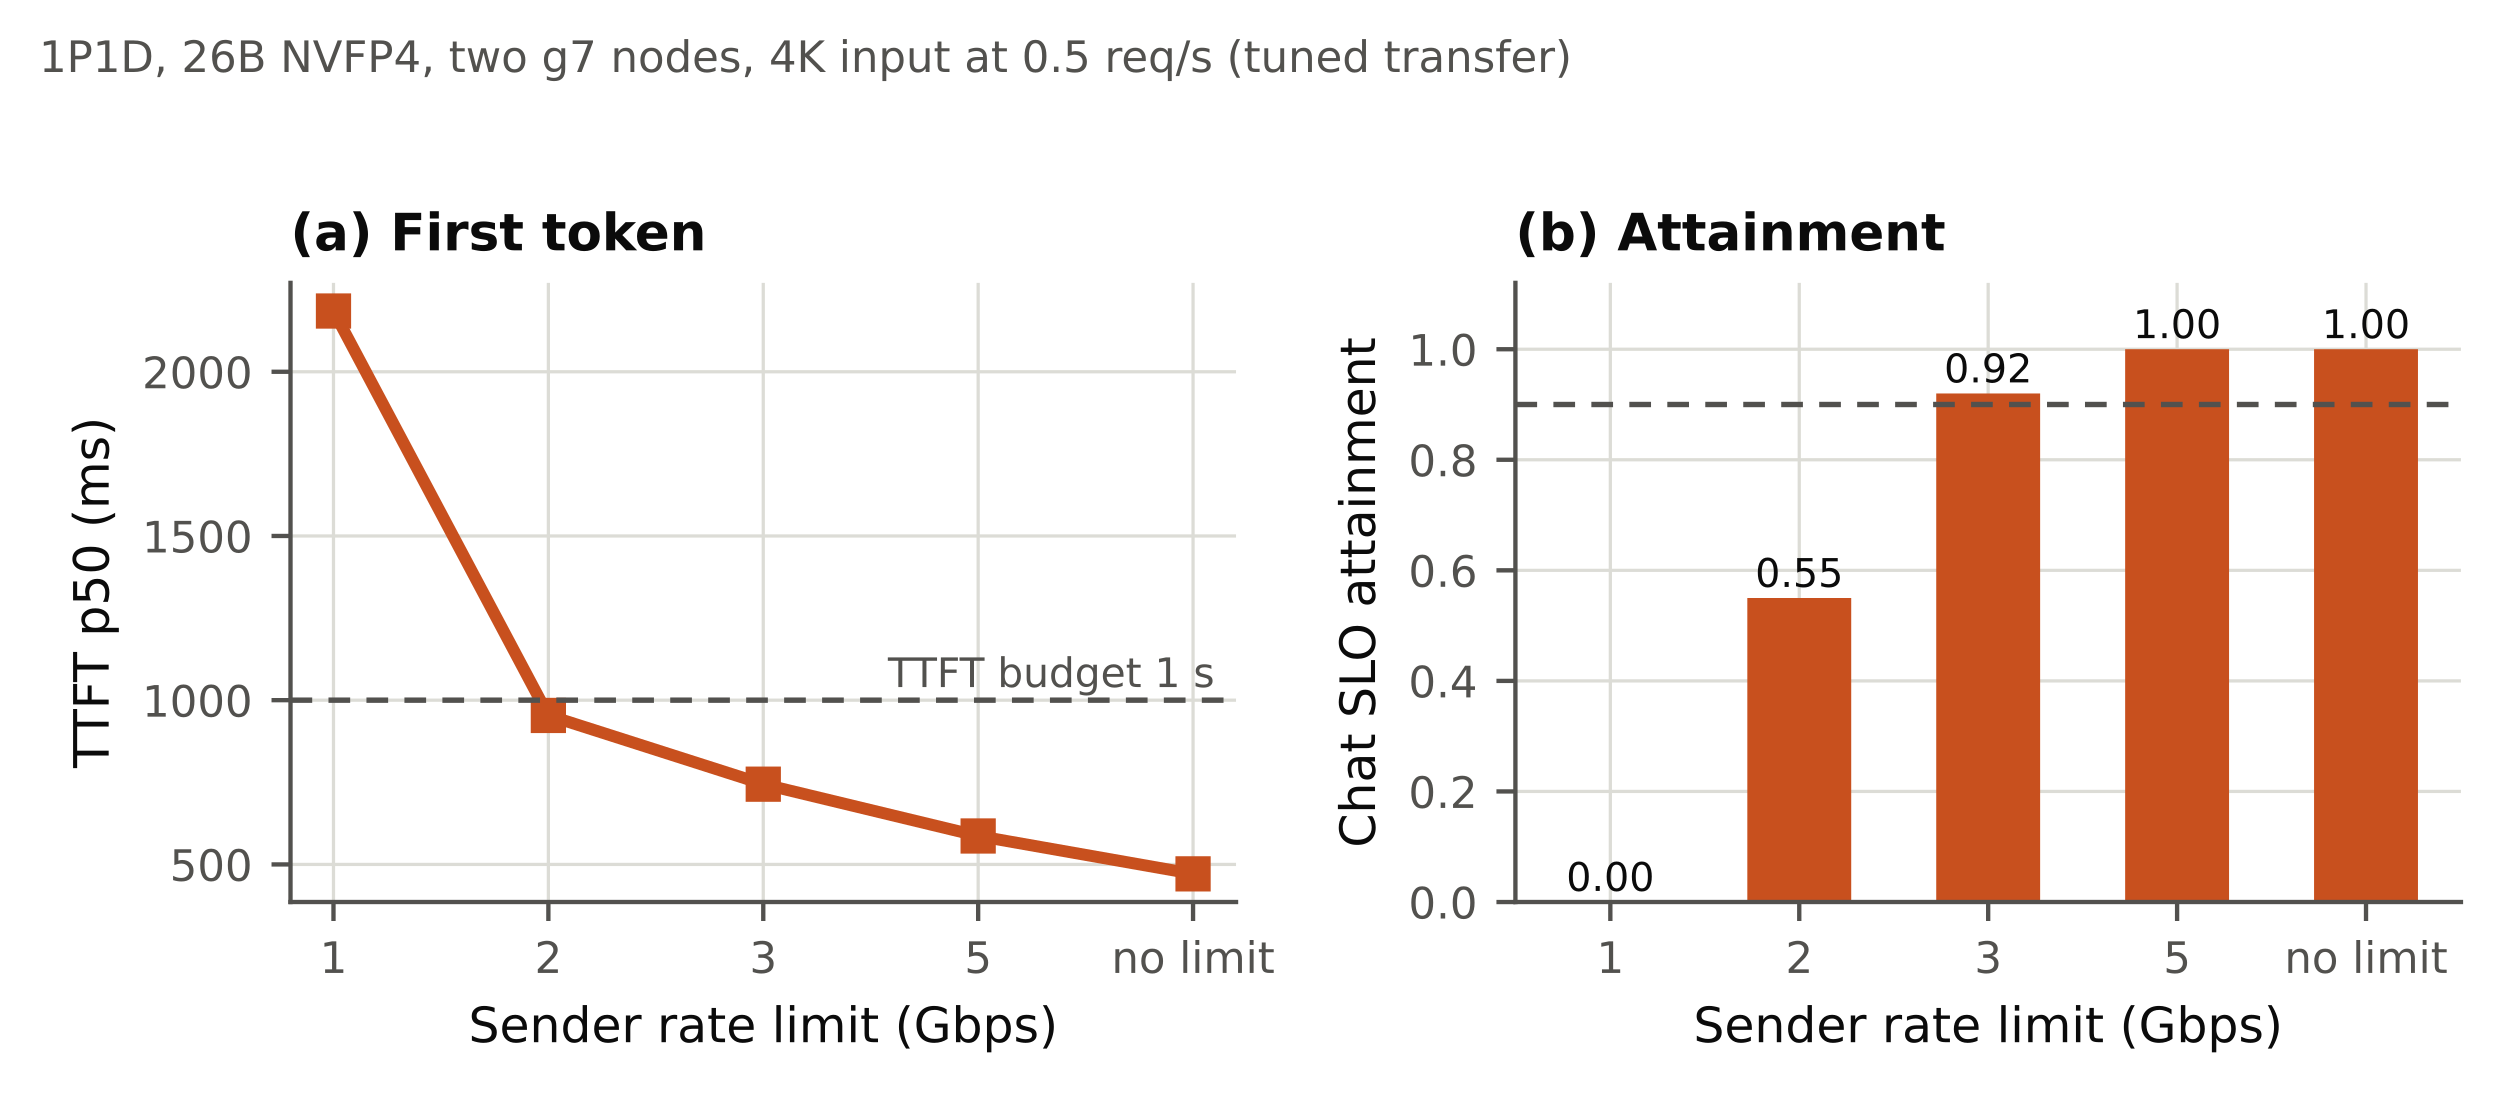
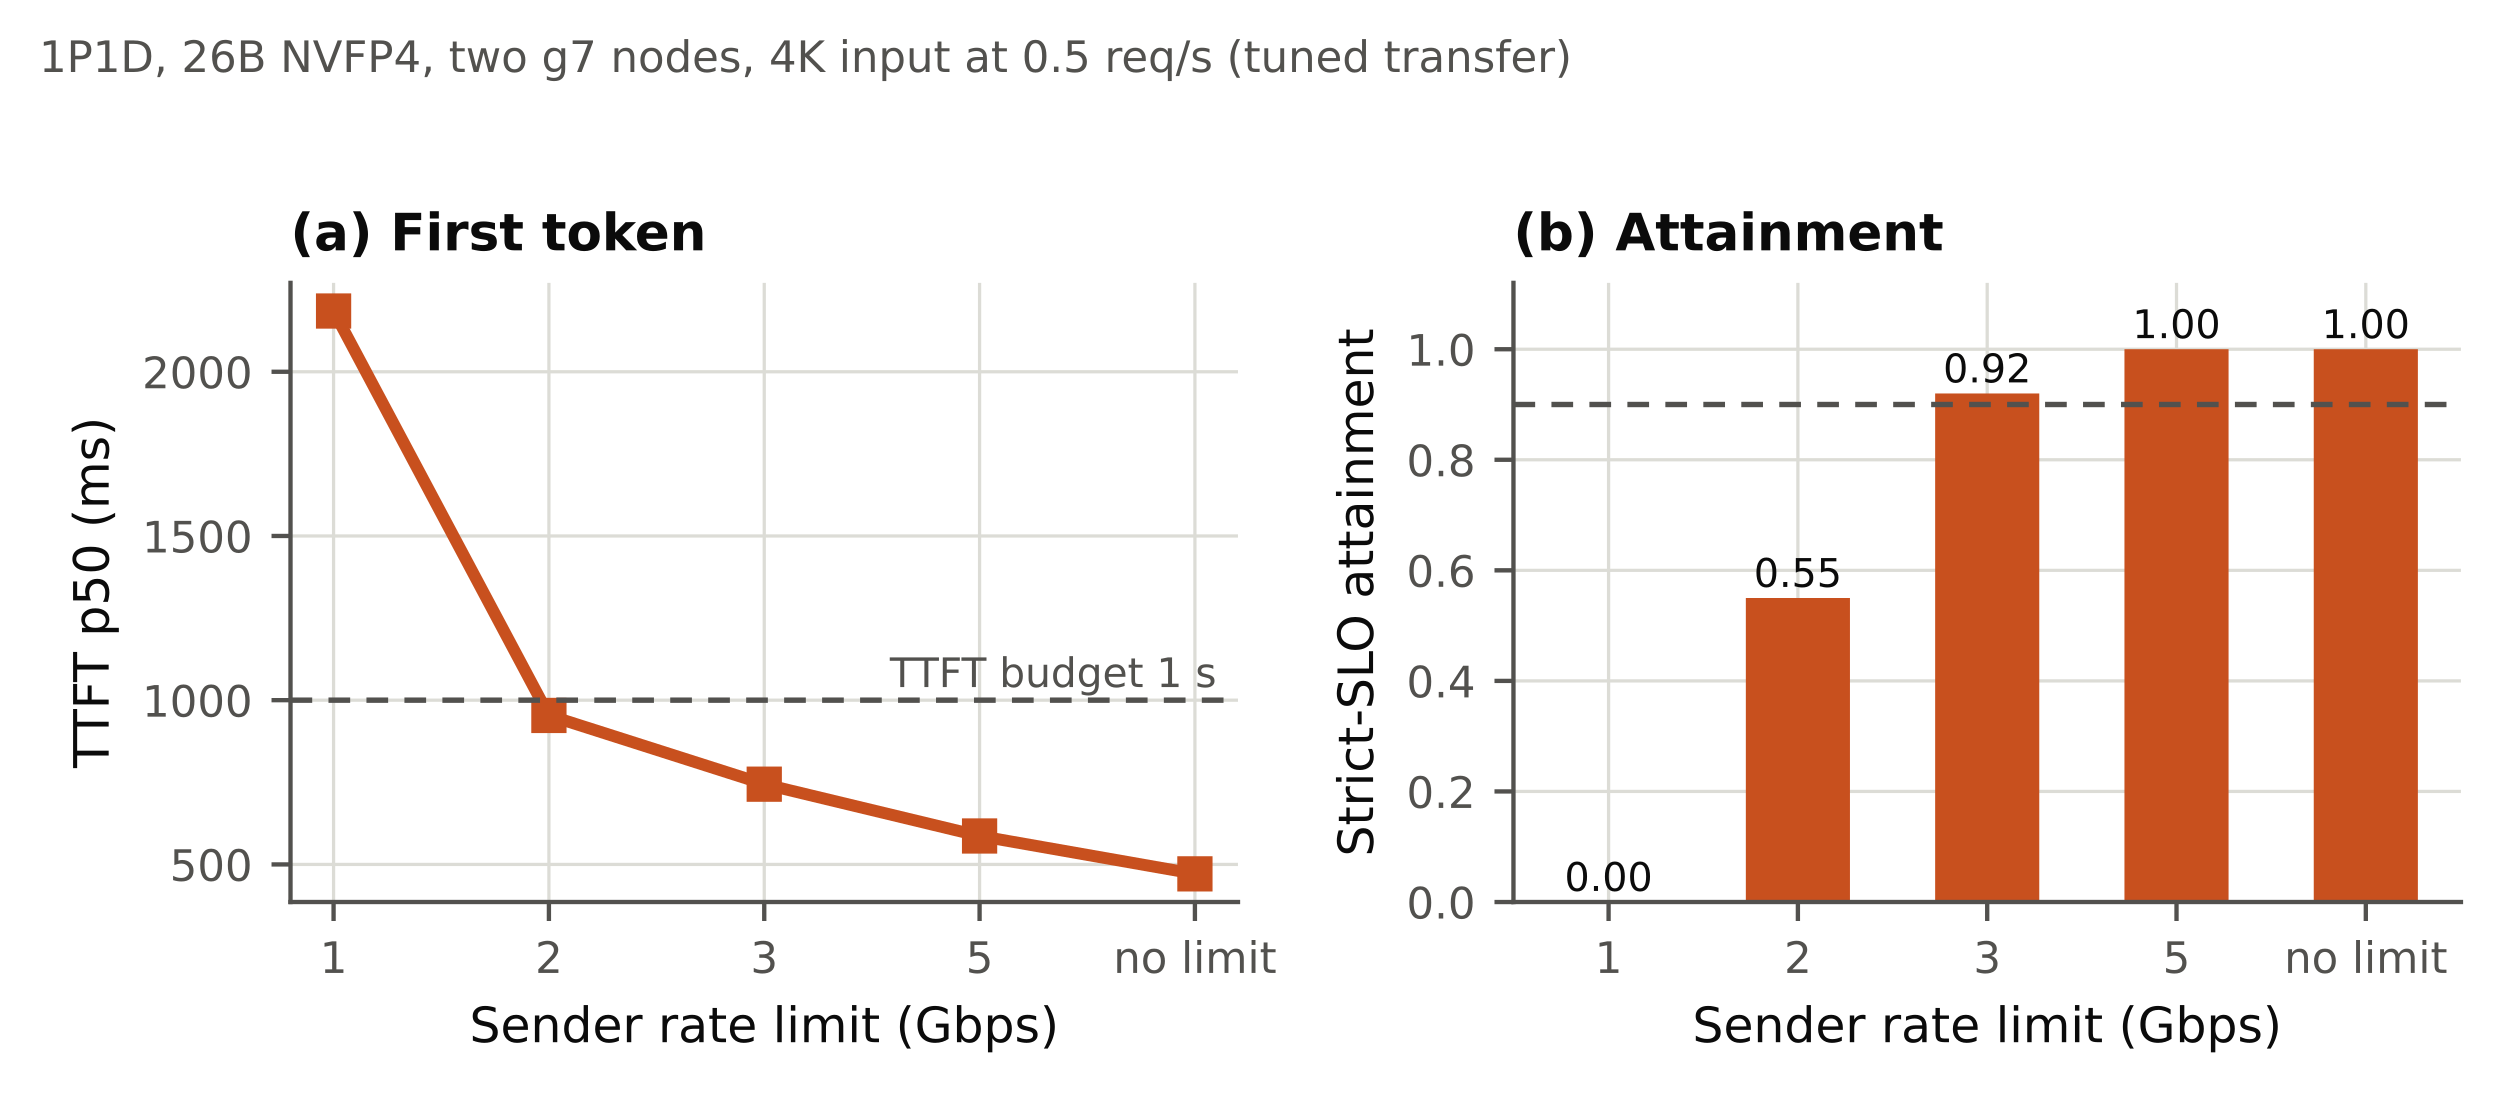
<svg xmlns="http://www.w3.org/2000/svg" xmlns:xlink="http://www.w3.org/1999/xlink" width="460.872pt" height="201.485pt" viewBox="0 0 460.872 201.485" version="1.1">
  <defs>
    <style type="text/css">*{stroke-linejoin: round; stroke-linecap: butt}</style>
  </defs>
  <g id="figure_1">
    <g id="patch_1">
      <path d="M 0 201.485  L 460.872 201.485  L 460.872 0  L 0 0  L 0 201.485  z " style="fill: none" />
    </g>
    <g id="axes_1">
      <g id="patch_2">
-         <path d="M 53.554 166.284  L 227.861 166.284  L 227.861 52.148  L 53.554 52.148  L 53.554 166.284  z " style="fill: none" />
+         <path d="M 53.554 166.284  L 228.221 166.284  L 228.221 52.148  L 53.554 52.148  L 53.554 166.284  z " style="fill: none" />
      </g>
      <g id="matplotlib.axis_1">
        <g id="xtick_1">
          <g id="line2d_1">
-             <path d="M 61.477 166.284  L 61.477 52.148  " clip-path="url(#p28d14d6570)" style="fill: none; stroke: #dcdcd6; stroke-width: 0.6; stroke-linecap: square" />
+             <path d="M 61.494 166.284  L 61.494 52.148  " clip-path="url(#pd3f8768e22)" style="fill: none; stroke: #dcdcd6; stroke-width: 0.6; stroke-linecap: square" />
          </g>
          <g id="line2d_2">
            <defs>
-               <path id="m0e8665df75" d="M 0 0  L 0 3.5  " style="stroke: #52514e; stroke-width: 0.8" />
+               <path id="m4f226233ca" d="M 0 0  L 0 3.5  " style="stroke: #52514e; stroke-width: 0.8" />
            </defs>
            <g>
-               <use xlink:href="#m0e8665df75" x="61.477" y="166.284" style="fill: #52514e; stroke: #52514e; stroke-width: 0.8" />
+               <use xlink:href="#m4f226233ca" x="61.494" y="166.284" style="fill: #52514e; stroke: #52514e; stroke-width: 0.8" />
            </g>
          </g>
          <g id="text_1">
-             <text style="font-size: 8px; font-family: 'DejaVu Sans', 'Bitstream Vera Sans', 'Computer Modern Sans Serif', 'Lucida Grande', 'Verdana', 'Geneva', 'Lucid', 'Arial', 'Helvetica', 'Avant Garde', sans-serif; text-anchor: middle; fill: #52514e" x="61.477" y="179.362" transform="rotate(-0 61.47716 179.3621)">1</text>
+             <text style="font-size: 8px; font-family: 'DejaVu Sans', 'Bitstream Vera Sans', 'Computer Modern Sans Serif', 'Lucida Grande', 'Verdana', 'Geneva', 'Lucid', 'Arial', 'Helvetica', 'Avant Garde', sans-serif; text-anchor: middle; fill: #52514e" x="61.494" y="179.362" transform="rotate(-0 61.49352 179.3621)">1</text>
          </g>
        </g>
        <g id="xtick_2">
          <g id="line2d_3">
-             <path d="M 101.092 166.284  L 101.092 52.148  " clip-path="url(#p28d14d6570)" style="fill: none; stroke: #dcdcd6; stroke-width: 0.6; stroke-linecap: square" />
+             <path d="M 101.191 166.284  L 101.191 52.148  " clip-path="url(#pd3f8768e22)" style="fill: none; stroke: #dcdcd6; stroke-width: 0.6; stroke-linecap: square" />
          </g>
          <g id="line2d_4">
            <g>
-               <use xlink:href="#m0e8665df75" x="101.092" y="166.284" style="fill: #52514e; stroke: #52514e; stroke-width: 0.8" />
+               <use xlink:href="#m4f226233ca" x="101.191" y="166.284" style="fill: #52514e; stroke: #52514e; stroke-width: 0.8" />
            </g>
          </g>
          <g id="text_2">
-             <text style="font-size: 8px; font-family: 'DejaVu Sans', 'Bitstream Vera Sans', 'Computer Modern Sans Serif', 'Lucida Grande', 'Verdana', 'Geneva', 'Lucid', 'Arial', 'Helvetica', 'Avant Garde', sans-serif; text-anchor: middle; fill: #52514e" x="101.092" y="179.362" transform="rotate(-0 101.0924 179.3621)">2</text>
+             <text style="font-size: 8px; font-family: 'DejaVu Sans', 'Bitstream Vera Sans', 'Computer Modern Sans Serif', 'Lucida Grande', 'Verdana', 'Geneva', 'Lucid', 'Arial', 'Helvetica', 'Avant Garde', sans-serif; text-anchor: middle; fill: #52514e" x="101.191" y="179.362" transform="rotate(-0 101.1906 179.3621)">2</text>
          </g>
        </g>
        <g id="xtick_3">
          <g id="line2d_5">
-             <path d="M 140.708 166.284  L 140.708 52.148  " clip-path="url(#p28d14d6570)" style="fill: none; stroke: #dcdcd6; stroke-width: 0.6; stroke-linecap: square" />
+             <path d="M 140.888 166.284  L 140.888 52.148  " clip-path="url(#pd3f8768e22)" style="fill: none; stroke: #dcdcd6; stroke-width: 0.6; stroke-linecap: square" />
          </g>
          <g id="line2d_6">
            <g>
-               <use xlink:href="#m0e8665df75" x="140.708" y="166.284" style="fill: #52514e; stroke: #52514e; stroke-width: 0.8" />
+               <use xlink:href="#m4f226233ca" x="140.888" y="166.284" style="fill: #52514e; stroke: #52514e; stroke-width: 0.8" />
            </g>
          </g>
          <g id="text_3">
-             <text style="font-size: 8px; font-family: 'DejaVu Sans', 'Bitstream Vera Sans', 'Computer Modern Sans Serif', 'Lucida Grande', 'Verdana', 'Geneva', 'Lucid', 'Arial', 'Helvetica', 'Avant Garde', sans-serif; text-anchor: middle; fill: #52514e" x="140.708" y="179.362" transform="rotate(-0 140.7077 179.3621)">3</text>
+             <text style="font-size: 8px; font-family: 'DejaVu Sans', 'Bitstream Vera Sans', 'Computer Modern Sans Serif', 'Lucida Grande', 'Verdana', 'Geneva', 'Lucid', 'Arial', 'Helvetica', 'Avant Garde', sans-serif; text-anchor: middle; fill: #52514e" x="140.888" y="179.362" transform="rotate(-0 140.8877 179.3621)">3</text>
          </g>
        </g>
        <g id="xtick_4">
          <g id="line2d_7">
-             <path d="M 180.323 166.284  L 180.323 52.148  " clip-path="url(#p28d14d6570)" style="fill: none; stroke: #dcdcd6; stroke-width: 0.6; stroke-linecap: square" />
+             <path d="M 180.585 166.284  L 180.585 52.148  " clip-path="url(#pd3f8768e22)" style="fill: none; stroke: #dcdcd6; stroke-width: 0.6; stroke-linecap: square" />
          </g>
          <g id="line2d_8">
            <g>
-               <use xlink:href="#m0e8665df75" x="180.323" y="166.284" style="fill: #52514e; stroke: #52514e; stroke-width: 0.8" />
+               <use xlink:href="#m4f226233ca" x="180.585" y="166.284" style="fill: #52514e; stroke: #52514e; stroke-width: 0.8" />
            </g>
          </g>
          <g id="text_4">
-             <text style="font-size: 8px; font-family: 'DejaVu Sans', 'Bitstream Vera Sans', 'Computer Modern Sans Serif', 'Lucida Grande', 'Verdana', 'Geneva', 'Lucid', 'Arial', 'Helvetica', 'Avant Garde', sans-serif; text-anchor: middle; fill: #52514e" x="180.323" y="179.362" transform="rotate(-0 180.3229 179.3621)">5</text>
+             <text style="font-size: 8px; font-family: 'DejaVu Sans', 'Bitstream Vera Sans', 'Computer Modern Sans Serif', 'Lucida Grande', 'Verdana', 'Geneva', 'Lucid', 'Arial', 'Helvetica', 'Avant Garde', sans-serif; text-anchor: middle; fill: #52514e" x="180.585" y="179.362" transform="rotate(-0 180.5848 179.3621)">5</text>
          </g>
        </g>
        <g id="xtick_5">
          <g id="line2d_9">
-             <path d="M 219.938 166.284  L 219.938 52.148  " clip-path="url(#p28d14d6570)" style="fill: none; stroke: #dcdcd6; stroke-width: 0.6; stroke-linecap: square" />
+             <path d="M 220.282 166.284  L 220.282 52.148  " clip-path="url(#pd3f8768e22)" style="fill: none; stroke: #dcdcd6; stroke-width: 0.6; stroke-linecap: square" />
          </g>
          <g id="line2d_10">
            <g>
-               <use xlink:href="#m0e8665df75" x="219.938" y="166.284" style="fill: #52514e; stroke: #52514e; stroke-width: 0.8" />
+               <use xlink:href="#m4f226233ca" x="220.282" y="166.284" style="fill: #52514e; stroke: #52514e; stroke-width: 0.8" />
            </g>
          </g>
          <g id="text_5">
-             <text style="font-size: 8px; font-family: 'DejaVu Sans', 'Bitstream Vera Sans', 'Computer Modern Sans Serif', 'Lucida Grande', 'Verdana', 'Geneva', 'Lucid', 'Arial', 'Helvetica', 'Avant Garde', sans-serif; text-anchor: middle; fill: #52514e" x="219.938" y="179.363" transform="rotate(-0 219.9382 179.3628)">no limit</text>
+             <text style="font-size: 8px; font-family: 'DejaVu Sans', 'Bitstream Vera Sans', 'Computer Modern Sans Serif', 'Lucida Grande', 'Verdana', 'Geneva', 'Lucid', 'Arial', 'Helvetica', 'Avant Garde', sans-serif; text-anchor: middle; fill: #52514e" x="220.282" y="179.363" transform="rotate(-0 220.2818 179.3628)">no limit</text>
          </g>
        </g>
        <g id="text_6">
-           <text style="font-size: 9px; font-family: 'DejaVu Sans', 'Bitstream Vera Sans', 'Computer Modern Sans Serif', 'Lucida Grande', 'Verdana', 'Geneva', 'Lucid', 'Arial', 'Helvetica', 'Avant Garde', sans-serif; text-anchor: middle; fill: #0b0b0b" x="140.708" y="192.123" transform="rotate(-0 140.7077 192.1232)">Sender rate limit (Gbps)</text>
+           <text style="font-size: 9px; font-family: 'DejaVu Sans', 'Bitstream Vera Sans', 'Computer Modern Sans Serif', 'Lucida Grande', 'Verdana', 'Geneva', 'Lucid', 'Arial', 'Helvetica', 'Avant Garde', sans-serif; text-anchor: middle; fill: #0b0b0b" x="140.888" y="192.123" transform="rotate(-0 140.8877 192.1232)">Sender rate limit (Gbps)</text>
        </g>
      </g>
      <g id="matplotlib.axis_2">
        <g id="ytick_1">
          <g id="line2d_11">
-             <path d="M 53.554 159.353  L 227.861 159.353  " clip-path="url(#p28d14d6570)" style="fill: none; stroke: #dcdcd6; stroke-width: 0.6; stroke-linecap: square" />
+             <path d="M 53.554 159.353  L 228.221 159.353  " clip-path="url(#pd3f8768e22)" style="fill: none; stroke: #dcdcd6; stroke-width: 0.6; stroke-linecap: square" />
          </g>
          <g id="line2d_12">
            <defs>
-               <path id="m4f1217d093" d="M 0 0  L -3.5 0  " style="stroke: #52514e; stroke-width: 0.8" />
+               <path id="mca108248f1" d="M 0 0  L -3.5 0  " style="stroke: #52514e; stroke-width: 0.8" />
            </defs>
            <g>
-               <use xlink:href="#m4f1217d093" x="53.554" y="159.353" style="fill: #52514e; stroke: #52514e; stroke-width: 0.8" />
+               <use xlink:href="#mca108248f1" x="53.554" y="159.353" style="fill: #52514e; stroke: #52514e; stroke-width: 0.8" />
            </g>
          </g>
          <g id="text_7">
            <text style="font-size: 8px; font-family: 'DejaVu Sans', 'Bitstream Vera Sans', 'Computer Modern Sans Serif', 'Lucida Grande', 'Verdana', 'Geneva', 'Lucid', 'Arial', 'Helvetica', 'Avant Garde', sans-serif; text-anchor: end; fill: #52514e" x="46.554" y="162.392" transform="rotate(-0 46.55411 162.3922)">500</text>
          </g>
        </g>
        <g id="ytick_2">
          <g id="line2d_13">
-             <path d="M 53.554 129.079  L 227.861 129.079  " clip-path="url(#p28d14d6570)" style="fill: none; stroke: #dcdcd6; stroke-width: 0.6; stroke-linecap: square" />
+             <path d="M 53.554 129.079  L 228.221 129.079  " clip-path="url(#pd3f8768e22)" style="fill: none; stroke: #dcdcd6; stroke-width: 0.6; stroke-linecap: square" />
          </g>
          <g id="line2d_14">
            <g>
-               <use xlink:href="#m4f1217d093" x="53.554" y="129.079" style="fill: #52514e; stroke: #52514e; stroke-width: 0.8" />
+               <use xlink:href="#mca108248f1" x="53.554" y="129.079" style="fill: #52514e; stroke: #52514e; stroke-width: 0.8" />
            </g>
          </g>
          <g id="text_8">
            <text style="font-size: 8px; font-family: 'DejaVu Sans', 'Bitstream Vera Sans', 'Computer Modern Sans Serif', 'Lucida Grande', 'Verdana', 'Geneva', 'Lucid', 'Arial', 'Helvetica', 'Avant Garde', sans-serif; text-anchor: end; fill: #52514e" x="46.554" y="132.118" transform="rotate(-0 46.55411 132.1182)">1000</text>
          </g>
        </g>
        <g id="ytick_3">
          <g id="line2d_15">
-             <path d="M 53.554 98.805  L 227.861 98.805  " clip-path="url(#p28d14d6570)" style="fill: none; stroke: #dcdcd6; stroke-width: 0.6; stroke-linecap: square" />
+             <path d="M 53.554 98.805  L 228.221 98.805  " clip-path="url(#pd3f8768e22)" style="fill: none; stroke: #dcdcd6; stroke-width: 0.6; stroke-linecap: square" />
          </g>
          <g id="line2d_16">
            <g>
-               <use xlink:href="#m4f1217d093" x="53.554" y="98.805" style="fill: #52514e; stroke: #52514e; stroke-width: 0.8" />
+               <use xlink:href="#mca108248f1" x="53.554" y="98.805" style="fill: #52514e; stroke: #52514e; stroke-width: 0.8" />
            </g>
          </g>
          <g id="text_9">
            <text style="font-size: 8px; font-family: 'DejaVu Sans', 'Bitstream Vera Sans', 'Computer Modern Sans Serif', 'Lucida Grande', 'Verdana', 'Geneva', 'Lucid', 'Arial', 'Helvetica', 'Avant Garde', sans-serif; text-anchor: end; fill: #52514e" x="46.554" y="101.844" transform="rotate(-0 46.55411 101.8442)">1500</text>
          </g>
        </g>
        <g id="ytick_4">
          <g id="line2d_17">
-             <path d="M 53.554 68.531  L 227.861 68.531  " clip-path="url(#p28d14d6570)" style="fill: none; stroke: #dcdcd6; stroke-width: 0.6; stroke-linecap: square" />
+             <path d="M 53.554 68.531  L 228.221 68.531  " clip-path="url(#pd3f8768e22)" style="fill: none; stroke: #dcdcd6; stroke-width: 0.6; stroke-linecap: square" />
          </g>
          <g id="line2d_18">
            <g>
-               <use xlink:href="#m4f1217d093" x="53.554" y="68.531" style="fill: #52514e; stroke: #52514e; stroke-width: 0.8" />
+               <use xlink:href="#mca108248f1" x="53.554" y="68.531" style="fill: #52514e; stroke: #52514e; stroke-width: 0.8" />
            </g>
          </g>
          <g id="text_10">
            <text style="font-size: 8px; font-family: 'DejaVu Sans', 'Bitstream Vera Sans', 'Computer Modern Sans Serif', 'Lucida Grande', 'Verdana', 'Geneva', 'Lucid', 'Arial', 'Helvetica', 'Avant Garde', sans-serif; text-anchor: end; fill: #52514e" x="46.554" y="71.57" transform="rotate(-0 46.55411 71.5701)">2000</text>
          </g>
        </g>
        <g id="text_11">
          <text style="font-size: 9px; font-family: 'DejaVu Sans', 'Bitstream Vera Sans', 'Computer Modern Sans Serif', 'Lucida Grande', 'Verdana', 'Geneva', 'Lucid', 'Arial', 'Helvetica', 'Avant Garde', sans-serif; text-anchor: middle; fill: #0b0b0b" x="20.032" y="109.216" transform="rotate(-90 20.032 109.2158)">TTFT p50 (ms)</text>
        </g>
      </g>
      <g id="line2d_19">
-         <path d="M 61.477 57.336  L 101.092 131.892  L 140.708 144.563  L 180.323 154.113  L 219.938 161.096  " clip-path="url(#p28d14d6570)" style="fill: none; stroke: #c8501e; stroke-width: 2.2; stroke-linecap: square" />
+         <path d="M 61.494 57.336  L 101.191 131.892  L 140.888 144.563  L 180.585 154.113  L 220.282 161.096  " clip-path="url(#pd3f8768e22)" style="fill: none; stroke: #c8501e; stroke-width: 2.2; stroke-linecap: square" />
        <defs>
-           <path id="md14db41283" d="M -2.75 2.75  L 2.75 2.75  L 2.75 -2.75  L -2.75 -2.75  z " style="stroke: #c8501e; stroke-linejoin: miter" />
+           <path id="m7cbc84253d" d="M -2.75 2.75  L 2.75 2.75  L 2.75 -2.75  L -2.75 -2.75  z " style="stroke: #c8501e; stroke-linejoin: miter" />
        </defs>
-         <g clip-path="url(#p28d14d6570)">
-           <use xlink:href="#md14db41283" x="61.477" y="57.336" style="fill: #c8501e; stroke: #c8501e; stroke-linejoin: miter" />
-           <use xlink:href="#md14db41283" x="101.092" y="131.892" style="fill: #c8501e; stroke: #c8501e; stroke-linejoin: miter" />
-           <use xlink:href="#md14db41283" x="140.708" y="144.563" style="fill: #c8501e; stroke: #c8501e; stroke-linejoin: miter" />
-           <use xlink:href="#md14db41283" x="180.323" y="154.113" style="fill: #c8501e; stroke: #c8501e; stroke-linejoin: miter" />
-           <use xlink:href="#md14db41283" x="219.938" y="161.096" style="fill: #c8501e; stroke: #c8501e; stroke-linejoin: miter" />
+         <g clip-path="url(#pd3f8768e22)">
+           <use xlink:href="#m7cbc84253d" x="61.494" y="57.336" style="fill: #c8501e; stroke: #c8501e; stroke-linejoin: miter" />
+           <use xlink:href="#m7cbc84253d" x="101.191" y="131.892" style="fill: #c8501e; stroke: #c8501e; stroke-linejoin: miter" />
+           <use xlink:href="#m7cbc84253d" x="140.888" y="144.563" style="fill: #c8501e; stroke: #c8501e; stroke-linejoin: miter" />
+           <use xlink:href="#m7cbc84253d" x="180.585" y="154.113" style="fill: #c8501e; stroke: #c8501e; stroke-linejoin: miter" />
+           <use xlink:href="#m7cbc84253d" x="220.282" y="161.096" style="fill: #c8501e; stroke: #c8501e; stroke-linejoin: miter" />
        </g>
      </g>
      <g id="line2d_20">
-         <path d="M 53.554 129.079  L 227.861 129.079  " clip-path="url(#p28d14d6570)" style="fill: none; stroke-dasharray: 4,3; stroke-dashoffset: 0; stroke: #52514e" />
+         <path d="M 53.554 129.079  L 228.221 129.079  " clip-path="url(#pd3f8768e22)" style="fill: none; stroke-dasharray: 4,3; stroke-dashoffset: 0; stroke: #52514e" />
      </g>
      <g id="patch_3">
        <path d="M 53.554 166.284  L 53.554 52.148  " style="fill: none; stroke: #52514e; stroke-width: 0.8; stroke-linejoin: miter; stroke-linecap: square" />
      </g>
      <g id="patch_4">
-         <path d="M 53.554 166.284  L 227.861 166.284  " style="fill: none; stroke: #52514e; stroke-width: 0.8; stroke-linejoin: miter; stroke-linecap: square" />
+         <path d="M 53.554 166.284  L 228.221 166.284  " style="fill: none; stroke: #52514e; stroke-width: 0.8; stroke-linejoin: miter; stroke-linecap: square" />
      </g>
      <g id="text_12">
-         <text style="font-size: 7.5px; font-family: 'DejaVu Sans', 'Bitstream Vera Sans', 'Computer Modern Sans Serif', 'Lucida Grande', 'Verdana', 'Geneva', 'Lucid', 'Arial', 'Helvetica', 'Avant Garde', sans-serif; text-anchor: end; fill: #52514e" x="223.9" y="126.657" transform="rotate(-0 223.8997 126.6572)">TTFT budget 1 s</text>
+         <text style="font-size: 7.5px; font-family: 'DejaVu Sans', 'Bitstream Vera Sans', 'Computer Modern Sans Serif', 'Lucida Grande', 'Verdana', 'Geneva', 'Lucid', 'Arial', 'Helvetica', 'Avant Garde', sans-serif; text-anchor: end; fill: #52514e" x="224.252" y="126.657" transform="rotate(-0 224.2515 126.6572)">TTFT budget 1 s</text>
      </g>
      <g id="text_13">
        <text style="font-weight: 700; font-size: 9.5px; font-family: 'DejaVu Sans', 'Bitstream Vera Sans', 'Computer Modern Sans Serif', 'Lucida Grande', 'Verdana', 'Geneva', 'Lucid', 'Arial', 'Helvetica', 'Avant Garde', sans-serif; text-anchor: start; fill: #0b0b0b" x="53.554" y="46.148" transform="rotate(-0 53.55411 46.14765)">(a) First token</text>
      </g>
    </g>
    <g id="axes_2">
      <g id="patch_5">
-         <path d="M 279.365 166.284  L 453.672 166.284  L 453.672 52.148  L 279.365 52.148  L 279.365 166.284  z " style="fill: none" />
+         <path d="M 279.005 166.284  L 453.672 166.284  L 453.672 52.148  L 279.005 52.148  L 279.005 166.284  z " style="fill: none" />
      </g>
      <g id="matplotlib.axis_3">
        <g id="xtick_6">
          <g id="line2d_21">
-             <path d="M 296.865 166.284  L 296.865 52.148  " clip-path="url(#p396eaa39d7)" style="fill: none; stroke: #dcdcd6; stroke-width: 0.6; stroke-linecap: square" />
+             <path d="M 296.541 166.284  L 296.541 52.148  " clip-path="url(#p21caccfb89)" style="fill: none; stroke: #dcdcd6; stroke-width: 0.6; stroke-linecap: square" />
          </g>
          <g id="line2d_22">
            <g>
-               <use xlink:href="#m0e8665df75" x="296.865" y="166.284" style="fill: #52514e; stroke: #52514e; stroke-width: 0.8" />
+               <use xlink:href="#m4f226233ca" x="296.541" y="166.284" style="fill: #52514e; stroke: #52514e; stroke-width: 0.8" />
            </g>
          </g>
          <g id="text_14">
-             <text style="font-size: 8px; font-family: 'DejaVu Sans', 'Bitstream Vera Sans', 'Computer Modern Sans Serif', 'Lucida Grande', 'Verdana', 'Geneva', 'Lucid', 'Arial', 'Helvetica', 'Avant Garde', sans-serif; text-anchor: middle; fill: #52514e" x="296.865" y="179.362" transform="rotate(-0 296.8652 179.3621)">1</text>
+             <text style="font-size: 8px; font-family: 'DejaVu Sans', 'Bitstream Vera Sans', 'Computer Modern Sans Serif', 'Lucida Grande', 'Verdana', 'Geneva', 'Lucid', 'Arial', 'Helvetica', 'Avant Garde', sans-serif; text-anchor: middle; fill: #52514e" x="296.541" y="179.362" transform="rotate(-0 296.5414 179.3621)">1</text>
          </g>
        </g>
        <g id="xtick_7">
          <g id="line2d_23">
-             <path d="M 331.692 166.284  L 331.692 52.148  " clip-path="url(#p396eaa39d7)" style="fill: none; stroke: #dcdcd6; stroke-width: 0.6; stroke-linecap: square" />
+             <path d="M 331.44 166.284  L 331.44 52.148  " clip-path="url(#p21caccfb89)" style="fill: none; stroke: #dcdcd6; stroke-width: 0.6; stroke-linecap: square" />
          </g>
          <g id="line2d_24">
            <g>
-               <use xlink:href="#m0e8665df75" x="331.692" y="166.284" style="fill: #52514e; stroke: #52514e; stroke-width: 0.8" />
+               <use xlink:href="#m4f226233ca" x="331.44" y="166.284" style="fill: #52514e; stroke: #52514e; stroke-width: 0.8" />
            </g>
          </g>
          <g id="text_15">
-             <text style="font-size: 8px; font-family: 'DejaVu Sans', 'Bitstream Vera Sans', 'Computer Modern Sans Serif', 'Lucida Grande', 'Verdana', 'Geneva', 'Lucid', 'Arial', 'Helvetica', 'Avant Garde', sans-serif; text-anchor: middle; fill: #52514e" x="331.692" y="179.362" transform="rotate(-0 331.6918 179.3621)">2</text>
+             <text style="font-size: 8px; font-family: 'DejaVu Sans', 'Bitstream Vera Sans', 'Computer Modern Sans Serif', 'Lucida Grande', 'Verdana', 'Geneva', 'Lucid', 'Arial', 'Helvetica', 'Avant Garde', sans-serif; text-anchor: middle; fill: #52514e" x="331.44" y="179.362" transform="rotate(-0 331.4399 179.3621)">2</text>
          </g>
        </g>
        <g id="xtick_8">
          <g id="line2d_25">
-             <path d="M 366.518 166.284  L 366.518 52.148  " clip-path="url(#p396eaa39d7)" style="fill: none; stroke: #dcdcd6; stroke-width: 0.6; stroke-linecap: square" />
+             <path d="M 366.338 166.284  L 366.338 52.148  " clip-path="url(#p21caccfb89)" style="fill: none; stroke: #dcdcd6; stroke-width: 0.6; stroke-linecap: square" />
          </g>
          <g id="line2d_26">
            <g>
-               <use xlink:href="#m0e8665df75" x="366.518" y="166.284" style="fill: #52514e; stroke: #52514e; stroke-width: 0.8" />
+               <use xlink:href="#m4f226233ca" x="366.338" y="166.284" style="fill: #52514e; stroke: #52514e; stroke-width: 0.8" />
            </g>
          </g>
          <g id="text_16">
-             <text style="font-size: 8px; font-family: 'DejaVu Sans', 'Bitstream Vera Sans', 'Computer Modern Sans Serif', 'Lucida Grande', 'Verdana', 'Geneva', 'Lucid', 'Arial', 'Helvetica', 'Avant Garde', sans-serif; text-anchor: middle; fill: #52514e" x="366.518" y="179.362" transform="rotate(-0 366.5184 179.3621)">3</text>
+             <text style="font-size: 8px; font-family: 'DejaVu Sans', 'Bitstream Vera Sans', 'Computer Modern Sans Serif', 'Lucida Grande', 'Verdana', 'Geneva', 'Lucid', 'Arial', 'Helvetica', 'Avant Garde', sans-serif; text-anchor: middle; fill: #52514e" x="366.338" y="179.362" transform="rotate(-0 366.3384 179.3621)">3</text>
          </g>
        </g>
        <g id="xtick_9">
          <g id="line2d_27">
-             <path d="M 401.345 166.284  L 401.345 52.148  " clip-path="url(#p396eaa39d7)" style="fill: none; stroke: #dcdcd6; stroke-width: 0.6; stroke-linecap: square" />
+             <path d="M 401.237 166.284  L 401.237 52.148  " clip-path="url(#p21caccfb89)" style="fill: none; stroke: #dcdcd6; stroke-width: 0.6; stroke-linecap: square" />
          </g>
          <g id="line2d_28">
            <g>
-               <use xlink:href="#m0e8665df75" x="401.345" y="166.284" style="fill: #52514e; stroke: #52514e; stroke-width: 0.8" />
+               <use xlink:href="#m4f226233ca" x="401.237" y="166.284" style="fill: #52514e; stroke: #52514e; stroke-width: 0.8" />
            </g>
          </g>
          <g id="text_17">
-             <text style="font-size: 8px; font-family: 'DejaVu Sans', 'Bitstream Vera Sans', 'Computer Modern Sans Serif', 'Lucida Grande', 'Verdana', 'Geneva', 'Lucid', 'Arial', 'Helvetica', 'Avant Garde', sans-serif; text-anchor: middle; fill: #52514e" x="401.345" y="179.362" transform="rotate(-0 401.345 179.3621)">5</text>
+             <text style="font-size: 8px; font-family: 'DejaVu Sans', 'Bitstream Vera Sans', 'Computer Modern Sans Serif', 'Lucida Grande', 'Verdana', 'Geneva', 'Lucid', 'Arial', 'Helvetica', 'Avant Garde', sans-serif; text-anchor: middle; fill: #52514e" x="401.237" y="179.362" transform="rotate(-0 401.237 179.3621)">5</text>
          </g>
        </g>
        <g id="xtick_10">
          <g id="line2d_29">
-             <path d="M 436.172 166.284  L 436.172 52.148  " clip-path="url(#p396eaa39d7)" style="fill: none; stroke: #dcdcd6; stroke-width: 0.6; stroke-linecap: square" />
+             <path d="M 436.135 166.284  L 436.135 52.148  " clip-path="url(#p21caccfb89)" style="fill: none; stroke: #dcdcd6; stroke-width: 0.6; stroke-linecap: square" />
          </g>
          <g id="line2d_30">
            <g>
-               <use xlink:href="#m0e8665df75" x="436.172" y="166.284" style="fill: #52514e; stroke: #52514e; stroke-width: 0.8" />
+               <use xlink:href="#m4f226233ca" x="436.135" y="166.284" style="fill: #52514e; stroke: #52514e; stroke-width: 0.8" />
            </g>
          </g>
          <g id="text_18">
-             <text style="font-size: 8px; font-family: 'DejaVu Sans', 'Bitstream Vera Sans', 'Computer Modern Sans Serif', 'Lucida Grande', 'Verdana', 'Geneva', 'Lucid', 'Arial', 'Helvetica', 'Avant Garde', sans-serif; text-anchor: middle; fill: #52514e" x="436.172" y="179.363" transform="rotate(-0 436.1716 179.3628)">no limit</text>
+             <text style="font-size: 8px; font-family: 'DejaVu Sans', 'Bitstream Vera Sans', 'Computer Modern Sans Serif', 'Lucida Grande', 'Verdana', 'Geneva', 'Lucid', 'Arial', 'Helvetica', 'Avant Garde', sans-serif; text-anchor: middle; fill: #52514e" x="436.135" y="179.363" transform="rotate(-0 436.1355 179.3628)">no limit</text>
          </g>
        </g>
        <g id="text_19">
-           <text style="font-size: 9px; font-family: 'DejaVu Sans', 'Bitstream Vera Sans', 'Computer Modern Sans Serif', 'Lucida Grande', 'Verdana', 'Geneva', 'Lucid', 'Arial', 'Helvetica', 'Avant Garde', sans-serif; text-anchor: middle; fill: #0b0b0b" x="366.518" y="192.123" transform="rotate(-0 366.5184 192.1232)">Sender rate limit (Gbps)</text>
+           <text style="font-size: 9px; font-family: 'DejaVu Sans', 'Bitstream Vera Sans', 'Computer Modern Sans Serif', 'Lucida Grande', 'Verdana', 'Geneva', 'Lucid', 'Arial', 'Helvetica', 'Avant Garde', sans-serif; text-anchor: middle; fill: #0b0b0b" x="366.338" y="192.123" transform="rotate(-0 366.3384 192.1232)">Sender rate limit (Gbps)</text>
        </g>
      </g>
      <g id="matplotlib.axis_4">
        <g id="ytick_5">
          <g id="line2d_31">
-             <path d="M 279.365 166.284  L 453.672 166.284  " clip-path="url(#p396eaa39d7)" style="fill: none; stroke: #dcdcd6; stroke-width: 0.6; stroke-linecap: square" />
+             <path d="M 279.005 166.284  L 453.672 166.284  " clip-path="url(#p21caccfb89)" style="fill: none; stroke: #dcdcd6; stroke-width: 0.6; stroke-linecap: square" />
          </g>
          <g id="line2d_32">
            <g>
-               <use xlink:href="#m4f1217d093" x="279.365" y="166.284" style="fill: #52514e; stroke: #52514e; stroke-width: 0.8" />
+               <use xlink:href="#mca108248f1" x="279.005" y="166.284" style="fill: #52514e; stroke: #52514e; stroke-width: 0.8" />
            </g>
          </g>
          <g id="text_20">
-             <text style="font-size: 8px; font-family: 'DejaVu Sans', 'Bitstream Vera Sans', 'Computer Modern Sans Serif', 'Lucida Grande', 'Verdana', 'Geneva', 'Lucid', 'Arial', 'Helvetica', 'Avant Garde', sans-serif; text-anchor: end; fill: #52514e" x="272.365" y="169.323" transform="rotate(-0 272.3649 169.3231)">0.0</text>
+             <text style="font-size: 8px; font-family: 'DejaVu Sans', 'Bitstream Vera Sans', 'Computer Modern Sans Serif', 'Lucida Grande', 'Verdana', 'Geneva', 'Lucid', 'Arial', 'Helvetica', 'Avant Garde', sans-serif; text-anchor: end; fill: #52514e" x="272.005" y="169.323" transform="rotate(-0 272.0049 169.3231)">0.0</text>
          </g>
        </g>
        <g id="ytick_6">
          <g id="line2d_33">
-             <path d="M 279.365 145.903  L 453.672 145.903  " clip-path="url(#p396eaa39d7)" style="fill: none; stroke: #dcdcd6; stroke-width: 0.6; stroke-linecap: square" />
+             <path d="M 279.005 145.903  L 453.672 145.903  " clip-path="url(#p21caccfb89)" style="fill: none; stroke: #dcdcd6; stroke-width: 0.6; stroke-linecap: square" />
          </g>
          <g id="line2d_34">
            <g>
-               <use xlink:href="#m4f1217d093" x="279.365" y="145.903" style="fill: #52514e; stroke: #52514e; stroke-width: 0.8" />
+               <use xlink:href="#mca108248f1" x="279.005" y="145.903" style="fill: #52514e; stroke: #52514e; stroke-width: 0.8" />
            </g>
          </g>
          <g id="text_21">
-             <text style="font-size: 8px; font-family: 'DejaVu Sans', 'Bitstream Vera Sans', 'Computer Modern Sans Serif', 'Lucida Grande', 'Verdana', 'Geneva', 'Lucid', 'Arial', 'Helvetica', 'Avant Garde', sans-serif; text-anchor: end; fill: #52514e" x="272.365" y="148.942" transform="rotate(-0 272.3649 148.9416)">0.2</text>
+             <text style="font-size: 8px; font-family: 'DejaVu Sans', 'Bitstream Vera Sans', 'Computer Modern Sans Serif', 'Lucida Grande', 'Verdana', 'Geneva', 'Lucid', 'Arial', 'Helvetica', 'Avant Garde', sans-serif; text-anchor: end; fill: #52514e" x="272.005" y="148.942" transform="rotate(-0 272.0049 148.9416)">0.2</text>
          </g>
        </g>
        <g id="ytick_7">
          <g id="line2d_35">
-             <path d="M 279.365 125.521  L 453.672 125.521  " clip-path="url(#p396eaa39d7)" style="fill: none; stroke: #dcdcd6; stroke-width: 0.6; stroke-linecap: square" />
+             <path d="M 279.005 125.521  L 453.672 125.521  " clip-path="url(#p21caccfb89)" style="fill: none; stroke: #dcdcd6; stroke-width: 0.6; stroke-linecap: square" />
          </g>
          <g id="line2d_36">
            <g>
-               <use xlink:href="#m4f1217d093" x="279.365" y="125.521" style="fill: #52514e; stroke: #52514e; stroke-width: 0.8" />
+               <use xlink:href="#mca108248f1" x="279.005" y="125.521" style="fill: #52514e; stroke: #52514e; stroke-width: 0.8" />
            </g>
          </g>
          <g id="text_22">
-             <text style="font-size: 8px; font-family: 'DejaVu Sans', 'Bitstream Vera Sans', 'Computer Modern Sans Serif', 'Lucida Grande', 'Verdana', 'Geneva', 'Lucid', 'Arial', 'Helvetica', 'Avant Garde', sans-serif; text-anchor: end; fill: #52514e" x="272.365" y="128.56" transform="rotate(-0 272.3649 128.5601)">0.4</text>
+             <text style="font-size: 8px; font-family: 'DejaVu Sans', 'Bitstream Vera Sans', 'Computer Modern Sans Serif', 'Lucida Grande', 'Verdana', 'Geneva', 'Lucid', 'Arial', 'Helvetica', 'Avant Garde', sans-serif; text-anchor: end; fill: #52514e" x="272.005" y="128.56" transform="rotate(-0 272.0049 128.5601)">0.4</text>
          </g>
        </g>
        <g id="ytick_8">
          <g id="line2d_37">
-             <path d="M 279.365 105.14  L 453.672 105.14  " clip-path="url(#p396eaa39d7)" style="fill: none; stroke: #dcdcd6; stroke-width: 0.6; stroke-linecap: square" />
+             <path d="M 279.005 105.14  L 453.672 105.14  " clip-path="url(#p21caccfb89)" style="fill: none; stroke: #dcdcd6; stroke-width: 0.6; stroke-linecap: square" />
          </g>
          <g id="line2d_38">
            <g>
-               <use xlink:href="#m4f1217d093" x="279.365" y="105.14" style="fill: #52514e; stroke: #52514e; stroke-width: 0.8" />
+               <use xlink:href="#mca108248f1" x="279.005" y="105.14" style="fill: #52514e; stroke: #52514e; stroke-width: 0.8" />
            </g>
          </g>
          <g id="text_23">
-             <text style="font-size: 8px; font-family: 'DejaVu Sans', 'Bitstream Vera Sans', 'Computer Modern Sans Serif', 'Lucida Grande', 'Verdana', 'Geneva', 'Lucid', 'Arial', 'Helvetica', 'Avant Garde', sans-serif; text-anchor: end; fill: #52514e" x="272.365" y="108.179" transform="rotate(-0 272.3649 108.1786)">0.6</text>
+             <text style="font-size: 8px; font-family: 'DejaVu Sans', 'Bitstream Vera Sans', 'Computer Modern Sans Serif', 'Lucida Grande', 'Verdana', 'Geneva', 'Lucid', 'Arial', 'Helvetica', 'Avant Garde', sans-serif; text-anchor: end; fill: #52514e" x="272.005" y="108.179" transform="rotate(-0 272.0049 108.1786)">0.6</text>
          </g>
        </g>
        <g id="ytick_9">
          <g id="line2d_39">
-             <path d="M 279.365 84.758  L 453.672 84.758  " clip-path="url(#p396eaa39d7)" style="fill: none; stroke: #dcdcd6; stroke-width: 0.6; stroke-linecap: square" />
+             <path d="M 279.005 84.758  L 453.672 84.758  " clip-path="url(#p21caccfb89)" style="fill: none; stroke: #dcdcd6; stroke-width: 0.6; stroke-linecap: square" />
          </g>
          <g id="line2d_40">
            <g>
-               <use xlink:href="#m4f1217d093" x="279.365" y="84.758" style="fill: #52514e; stroke: #52514e; stroke-width: 0.8" />
+               <use xlink:href="#mca108248f1" x="279.005" y="84.758" style="fill: #52514e; stroke: #52514e; stroke-width: 0.8" />
            </g>
          </g>
          <g id="text_24">
-             <text style="font-size: 8px; font-family: 'DejaVu Sans', 'Bitstream Vera Sans', 'Computer Modern Sans Serif', 'Lucida Grande', 'Verdana', 'Geneva', 'Lucid', 'Arial', 'Helvetica', 'Avant Garde', sans-serif; text-anchor: end; fill: #52514e" x="272.365" y="87.797" transform="rotate(-0 272.3649 87.7971)">0.8</text>
+             <text style="font-size: 8px; font-family: 'DejaVu Sans', 'Bitstream Vera Sans', 'Computer Modern Sans Serif', 'Lucida Grande', 'Verdana', 'Geneva', 'Lucid', 'Arial', 'Helvetica', 'Avant Garde', sans-serif; text-anchor: end; fill: #52514e" x="272.005" y="87.797" transform="rotate(-0 272.0049 87.7971)">0.8</text>
          </g>
        </g>
        <g id="ytick_10">
          <g id="line2d_41">
-             <path d="M 279.365 64.377  L 453.672 64.377  " clip-path="url(#p396eaa39d7)" style="fill: none; stroke: #dcdcd6; stroke-width: 0.6; stroke-linecap: square" />
+             <path d="M 279.005 64.377  L 453.672 64.377  " clip-path="url(#p21caccfb89)" style="fill: none; stroke: #dcdcd6; stroke-width: 0.6; stroke-linecap: square" />
          </g>
          <g id="line2d_42">
            <g>
-               <use xlink:href="#m4f1217d093" x="279.365" y="64.377" style="fill: #52514e; stroke: #52514e; stroke-width: 0.8" />
+               <use xlink:href="#mca108248f1" x="279.005" y="64.377" style="fill: #52514e; stroke: #52514e; stroke-width: 0.8" />
            </g>
          </g>
          <g id="text_25">
-             <text style="font-size: 8px; font-family: 'DejaVu Sans', 'Bitstream Vera Sans', 'Computer Modern Sans Serif', 'Lucida Grande', 'Verdana', 'Geneva', 'Lucid', 'Arial', 'Helvetica', 'Avant Garde', sans-serif; text-anchor: end; fill: #52514e" x="272.365" y="67.416" transform="rotate(-0 272.3649 67.41561)">1.0</text>
+             <text style="font-size: 8px; font-family: 'DejaVu Sans', 'Bitstream Vera Sans', 'Computer Modern Sans Serif', 'Lucida Grande', 'Verdana', 'Geneva', 'Lucid', 'Arial', 'Helvetica', 'Avant Garde', sans-serif; text-anchor: end; fill: #52514e" x="272.005" y="67.416" transform="rotate(-0 272.0049 67.41561)">1.0</text>
          </g>
        </g>
        <g id="text_26">
-           <text style="font-size: 9px; font-family: 'DejaVu Sans', 'Bitstream Vera Sans', 'Computer Modern Sans Serif', 'Lucida Grande', 'Verdana', 'Geneva', 'Lucid', 'Arial', 'Helvetica', 'Avant Garde', sans-serif; text-anchor: middle; fill: #0b0b0b" x="253.48" y="109.216" transform="rotate(-90 253.4802 109.2158)">Chat SLO attainment</text>
+           <text style="font-size: 9px; font-family: 'DejaVu Sans', 'Bitstream Vera Sans', 'Computer Modern Sans Serif', 'Lucida Grande', 'Verdana', 'Geneva', 'Lucid', 'Arial', 'Helvetica', 'Avant Garde', sans-serif; text-anchor: middle; fill: #0b0b0b" x="253.12" y="109.216" transform="rotate(-90 253.1202 109.2158)">Strict-SLO attainment</text>
        </g>
      </g>
      <g id="patch_6">
-         <path d="M 287.288 166.284  L 306.443 166.284  L 306.443 166.284  L 287.288 166.284  z " clip-path="url(#p396eaa39d7)" style="fill: #c8501e" />
+         <path d="M 286.944 166.284  L 306.138 166.284  L 306.138 166.284  L 286.944 166.284  z " clip-path="url(#p21caccfb89)" style="fill: #c8501e" />
      </g>
      <g id="patch_7">
-         <path d="M 322.115 166.284  L 341.269 166.284  L 341.269 110.235  L 322.115 110.235  z " clip-path="url(#p396eaa39d7)" style="fill: #c8501e" />
+         <path d="M 321.843 166.284  L 341.037 166.284  L 341.037 110.235  L 321.843 110.235  z " clip-path="url(#p21caccfb89)" style="fill: #c8501e" />
      </g>
      <g id="patch_8">
-         <path d="M 356.941 166.284  L 376.096 166.284  L 376.096 72.529  L 356.941 72.529  z " clip-path="url(#p396eaa39d7)" style="fill: #c8501e" />
+         <path d="M 356.741 166.284  L 375.936 166.284  L 375.936 72.529  L 356.741 72.529  z " clip-path="url(#p21caccfb89)" style="fill: #c8501e" />
      </g>
      <g id="patch_9">
-         <path d="M 391.768 166.284  L 410.922 166.284  L 410.922 64.377  L 391.768 64.377  z " clip-path="url(#p396eaa39d7)" style="fill: #c8501e" />
+         <path d="M 391.64 166.284  L 410.834 166.284  L 410.834 64.377  L 391.64 64.377  z " clip-path="url(#p21caccfb89)" style="fill: #c8501e" />
      </g>
      <g id="patch_10">
-         <path d="M 426.594 166.284  L 445.749 166.284  L 445.749 64.377  L 426.594 64.377  z " clip-path="url(#p396eaa39d7)" style="fill: #c8501e" />
+         <path d="M 426.538 166.284  L 445.733 166.284  L 445.733 64.377  L 426.538 64.377  z " clip-path="url(#p21caccfb89)" style="fill: #c8501e" />
      </g>
      <g id="line2d_43">
-         <path d="M 279.365 74.567  L 453.672 74.567  " clip-path="url(#p396eaa39d7)" style="fill: none; stroke-dasharray: 4,3; stroke-dashoffset: 0; stroke: #52514e" />
+         <path d="M 279.005 74.567  L 453.672 74.567  " clip-path="url(#p21caccfb89)" style="fill: none; stroke-dasharray: 4,3; stroke-dashoffset: 0; stroke: #52514e" />
      </g>
      <g id="patch_11">
-         <path d="M 279.365 166.284  L 279.365 52.148  " style="fill: none; stroke: #52514e; stroke-width: 0.8; stroke-linejoin: miter; stroke-linecap: square" />
+         <path d="M 279.005 166.284  L 279.005 52.148  " style="fill: none; stroke: #52514e; stroke-width: 0.8; stroke-linejoin: miter; stroke-linecap: square" />
      </g>
      <g id="patch_12">
-         <path d="M 279.365 166.284  L 453.672 166.284  " style="fill: none; stroke: #52514e; stroke-width: 0.8; stroke-linejoin: miter; stroke-linecap: square" />
+         <path d="M 279.005 166.284  L 453.672 166.284  " style="fill: none; stroke: #52514e; stroke-width: 0.8; stroke-linejoin: miter; stroke-linecap: square" />
      </g>
      <g id="text_27">
-         <text style="font-size: 7.3px; font-family: 'DejaVu Sans', 'Bitstream Vera Sans', 'Computer Modern Sans Serif', 'Lucida Grande', 'Verdana', 'Geneva', 'Lucid', 'Arial', 'Helvetica', 'Avant Garde', sans-serif; text-anchor: middle; fill: #0b0b0b" x="296.865" y="164.246" transform="rotate(-0 296.8652 164.2459)">0.00</text>
+         <text style="font-size: 7.3px; font-family: 'DejaVu Sans', 'Bitstream Vera Sans', 'Computer Modern Sans Serif', 'Lucida Grande', 'Verdana', 'Geneva', 'Lucid', 'Arial', 'Helvetica', 'Avant Garde', sans-serif; text-anchor: middle; fill: #0b0b0b" x="296.541" y="164.246" transform="rotate(-0 296.5414 164.2459)">0.00</text>
      </g>
      <g id="text_28">
-         <text style="font-size: 7.3px; font-family: 'DejaVu Sans', 'Bitstream Vera Sans', 'Computer Modern Sans Serif', 'Lucida Grande', 'Verdana', 'Geneva', 'Lucid', 'Arial', 'Helvetica', 'Avant Garde', sans-serif; text-anchor: middle; fill: #0b0b0b" x="331.692" y="108.197" transform="rotate(-0 331.6918 108.1968)">0.55</text>
+         <text style="font-size: 7.3px; font-family: 'DejaVu Sans', 'Bitstream Vera Sans', 'Computer Modern Sans Serif', 'Lucida Grande', 'Verdana', 'Geneva', 'Lucid', 'Arial', 'Helvetica', 'Avant Garde', sans-serif; text-anchor: middle; fill: #0b0b0b" x="331.44" y="108.197" transform="rotate(-0 331.4399 108.1968)">0.55</text>
      </g>
      <g id="text_29">
-         <text style="font-size: 7.3px; font-family: 'DejaVu Sans', 'Bitstream Vera Sans', 'Computer Modern Sans Serif', 'Lucida Grande', 'Verdana', 'Geneva', 'Lucid', 'Arial', 'Helvetica', 'Avant Garde', sans-serif; text-anchor: middle; fill: #0b0b0b" x="366.518" y="70.491" transform="rotate(-0 366.5184 70.49099)">0.92</text>
+         <text style="font-size: 7.3px; font-family: 'DejaVu Sans', 'Bitstream Vera Sans', 'Computer Modern Sans Serif', 'Lucida Grande', 'Verdana', 'Geneva', 'Lucid', 'Arial', 'Helvetica', 'Avant Garde', sans-serif; text-anchor: middle; fill: #0b0b0b" x="366.338" y="70.491" transform="rotate(-0 366.3384 70.49099)">0.92</text>
      </g>
      <g id="text_30">
-         <text style="font-size: 7.3px; font-family: 'DejaVu Sans', 'Bitstream Vera Sans', 'Computer Modern Sans Serif', 'Lucida Grande', 'Verdana', 'Geneva', 'Lucid', 'Arial', 'Helvetica', 'Avant Garde', sans-serif; text-anchor: middle; fill: #0b0b0b" x="401.345" y="62.338" transform="rotate(-0 401.345 62.3384)">1.00</text>
+         <text style="font-size: 7.3px; font-family: 'DejaVu Sans', 'Bitstream Vera Sans', 'Computer Modern Sans Serif', 'Lucida Grande', 'Verdana', 'Geneva', 'Lucid', 'Arial', 'Helvetica', 'Avant Garde', sans-serif; text-anchor: middle; fill: #0b0b0b" x="401.237" y="62.338" transform="rotate(-0 401.237 62.3384)">1.00</text>
      </g>
      <g id="text_31">
-         <text style="font-size: 7.3px; font-family: 'DejaVu Sans', 'Bitstream Vera Sans', 'Computer Modern Sans Serif', 'Lucida Grande', 'Verdana', 'Geneva', 'Lucid', 'Arial', 'Helvetica', 'Avant Garde', sans-serif; text-anchor: middle; fill: #0b0b0b" x="436.172" y="62.338" transform="rotate(-0 436.1716 62.3384)">1.00</text>
+         <text style="font-size: 7.3px; font-family: 'DejaVu Sans', 'Bitstream Vera Sans', 'Computer Modern Sans Serif', 'Lucida Grande', 'Verdana', 'Geneva', 'Lucid', 'Arial', 'Helvetica', 'Avant Garde', sans-serif; text-anchor: middle; fill: #0b0b0b" x="436.135" y="62.338" transform="rotate(-0 436.1355 62.3384)">1.00</text>
      </g>
      <g id="text_32">
-         <text style="font-weight: 700; font-size: 9.5px; font-family: 'DejaVu Sans', 'Bitstream Vera Sans', 'Computer Modern Sans Serif', 'Lucida Grande', 'Verdana', 'Geneva', 'Lucid', 'Arial', 'Helvetica', 'Avant Garde', sans-serif; text-anchor: start; fill: #0b0b0b" x="279.365" y="46.148" transform="rotate(-0 279.3649 46.14765)">(b) Attainment</text>
+         <text style="font-weight: 700; font-size: 9.5px; font-family: 'DejaVu Sans', 'Bitstream Vera Sans', 'Computer Modern Sans Serif', 'Lucida Grande', 'Verdana', 'Geneva', 'Lucid', 'Arial', 'Helvetica', 'Avant Garde', sans-serif; text-anchor: start; fill: #0b0b0b" x="279.005" y="46.148" transform="rotate(-0 279.0049 46.14765)">(b) Attainment</text>
      </g>
    </g>
    <g id="text_33">
      <text style="font-size: 8px; font-family: 'DejaVu Sans', 'Bitstream Vera Sans', 'Computer Modern Sans Serif', 'Lucida Grande', 'Verdana', 'Geneva', 'Lucid', 'Arial', 'Helvetica', 'Avant Garde', sans-serif; text-anchor: start; fill: #52514e" x="7.2" y="13.279" transform="rotate(-0 7.2 13.27875)">1P1D, 26B NVFP4, two g7 nodes, 4K input at 0.5 req/s (tuned transfer)</text>
    </g>
  </g>
  <defs>
-     <clipPath id="p28d14d6570">
-       <rect x="53.554" y="52.148" width="174.307" height="114.136" />
+     <clipPath id="pd3f8768e22">
+       <rect x="53.554" y="52.148" width="174.667" height="114.136" />
    </clipPath>
-     <clipPath id="p396eaa39d7">
-       <rect x="279.365" y="52.148" width="174.307" height="114.136" />
+     <clipPath id="p21caccfb89">
+       <rect x="279.005" y="52.148" width="174.667" height="114.136" />
    </clipPath>
  </defs>
</svg>
